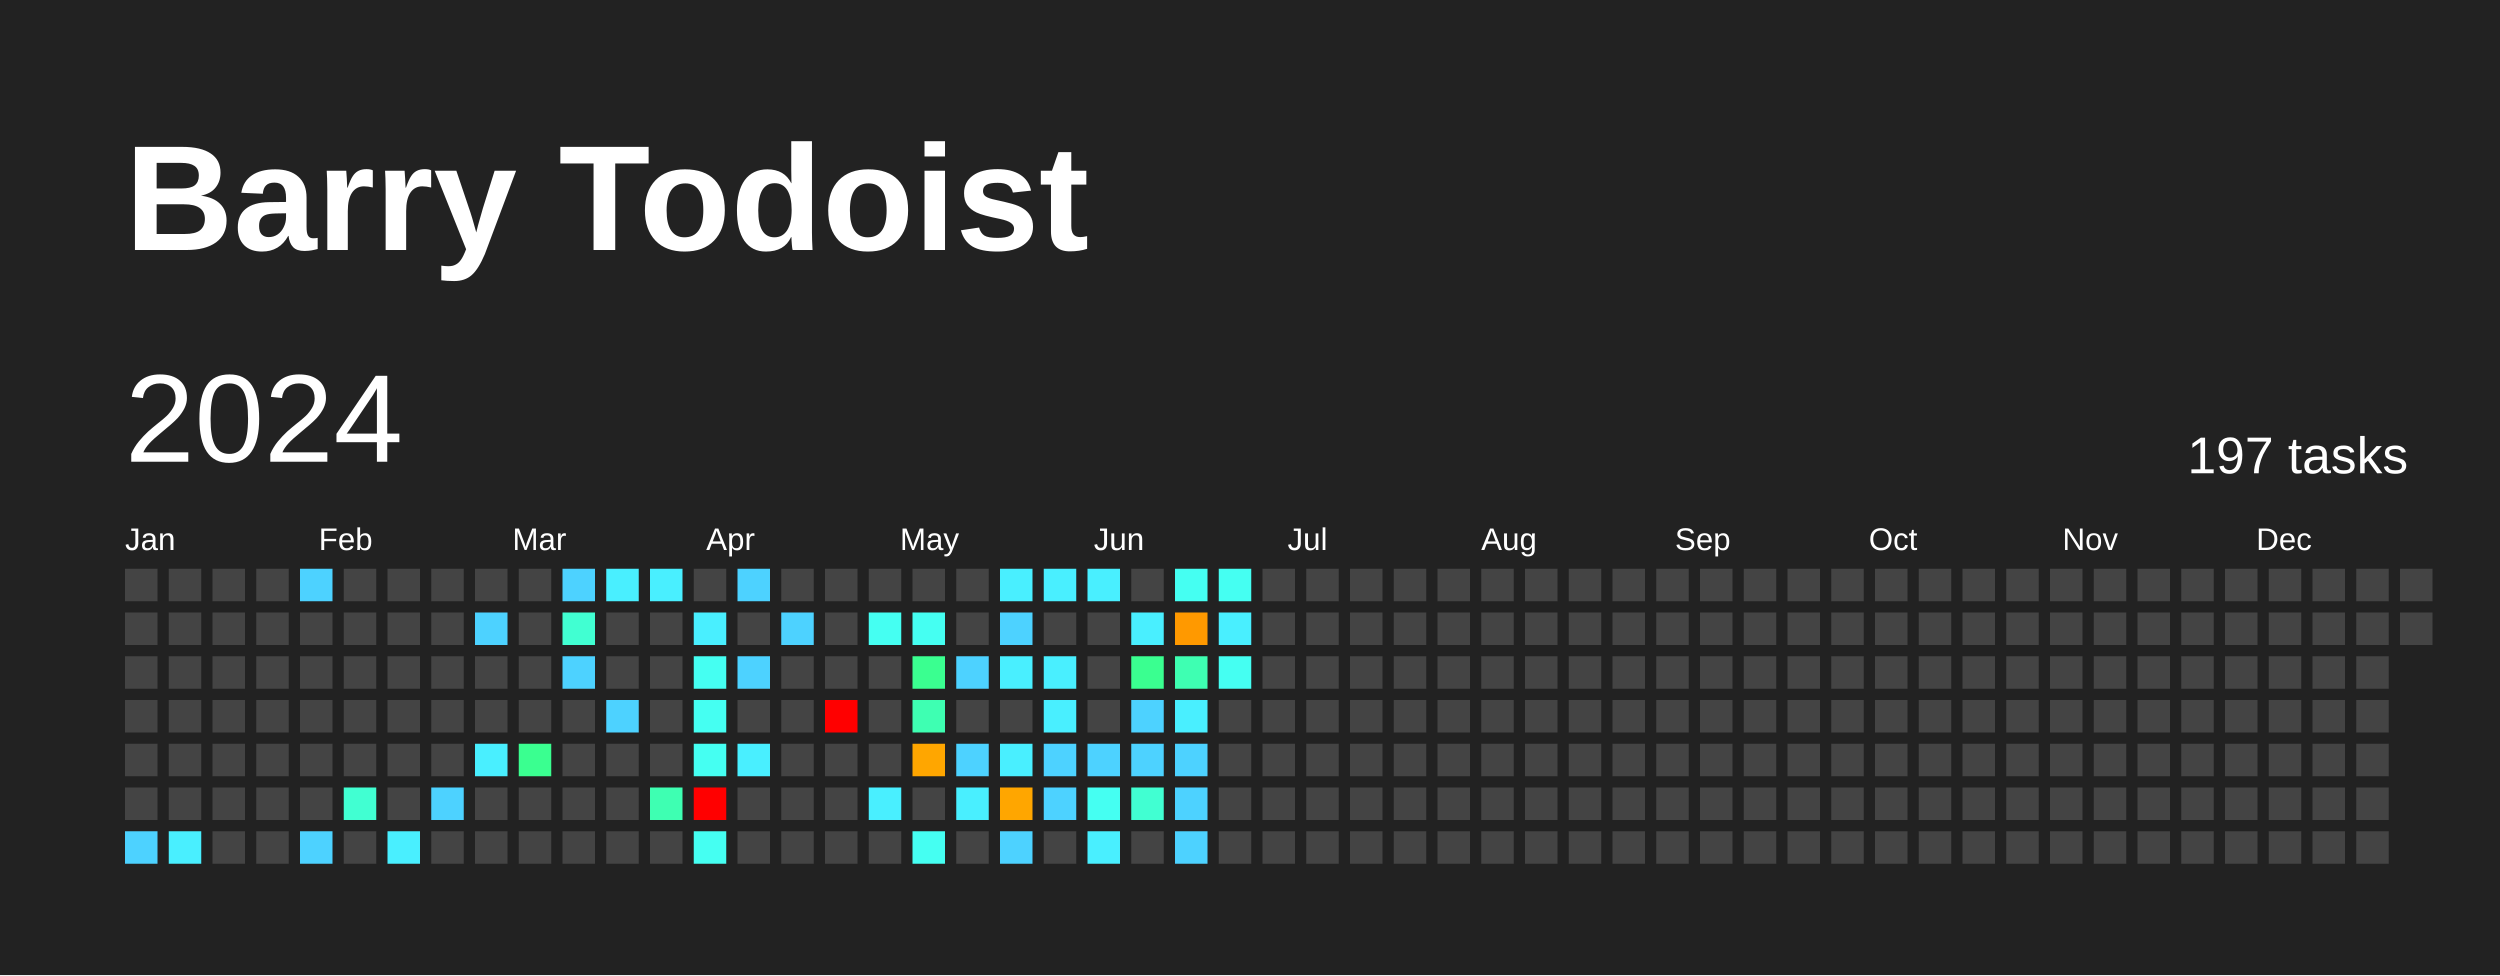
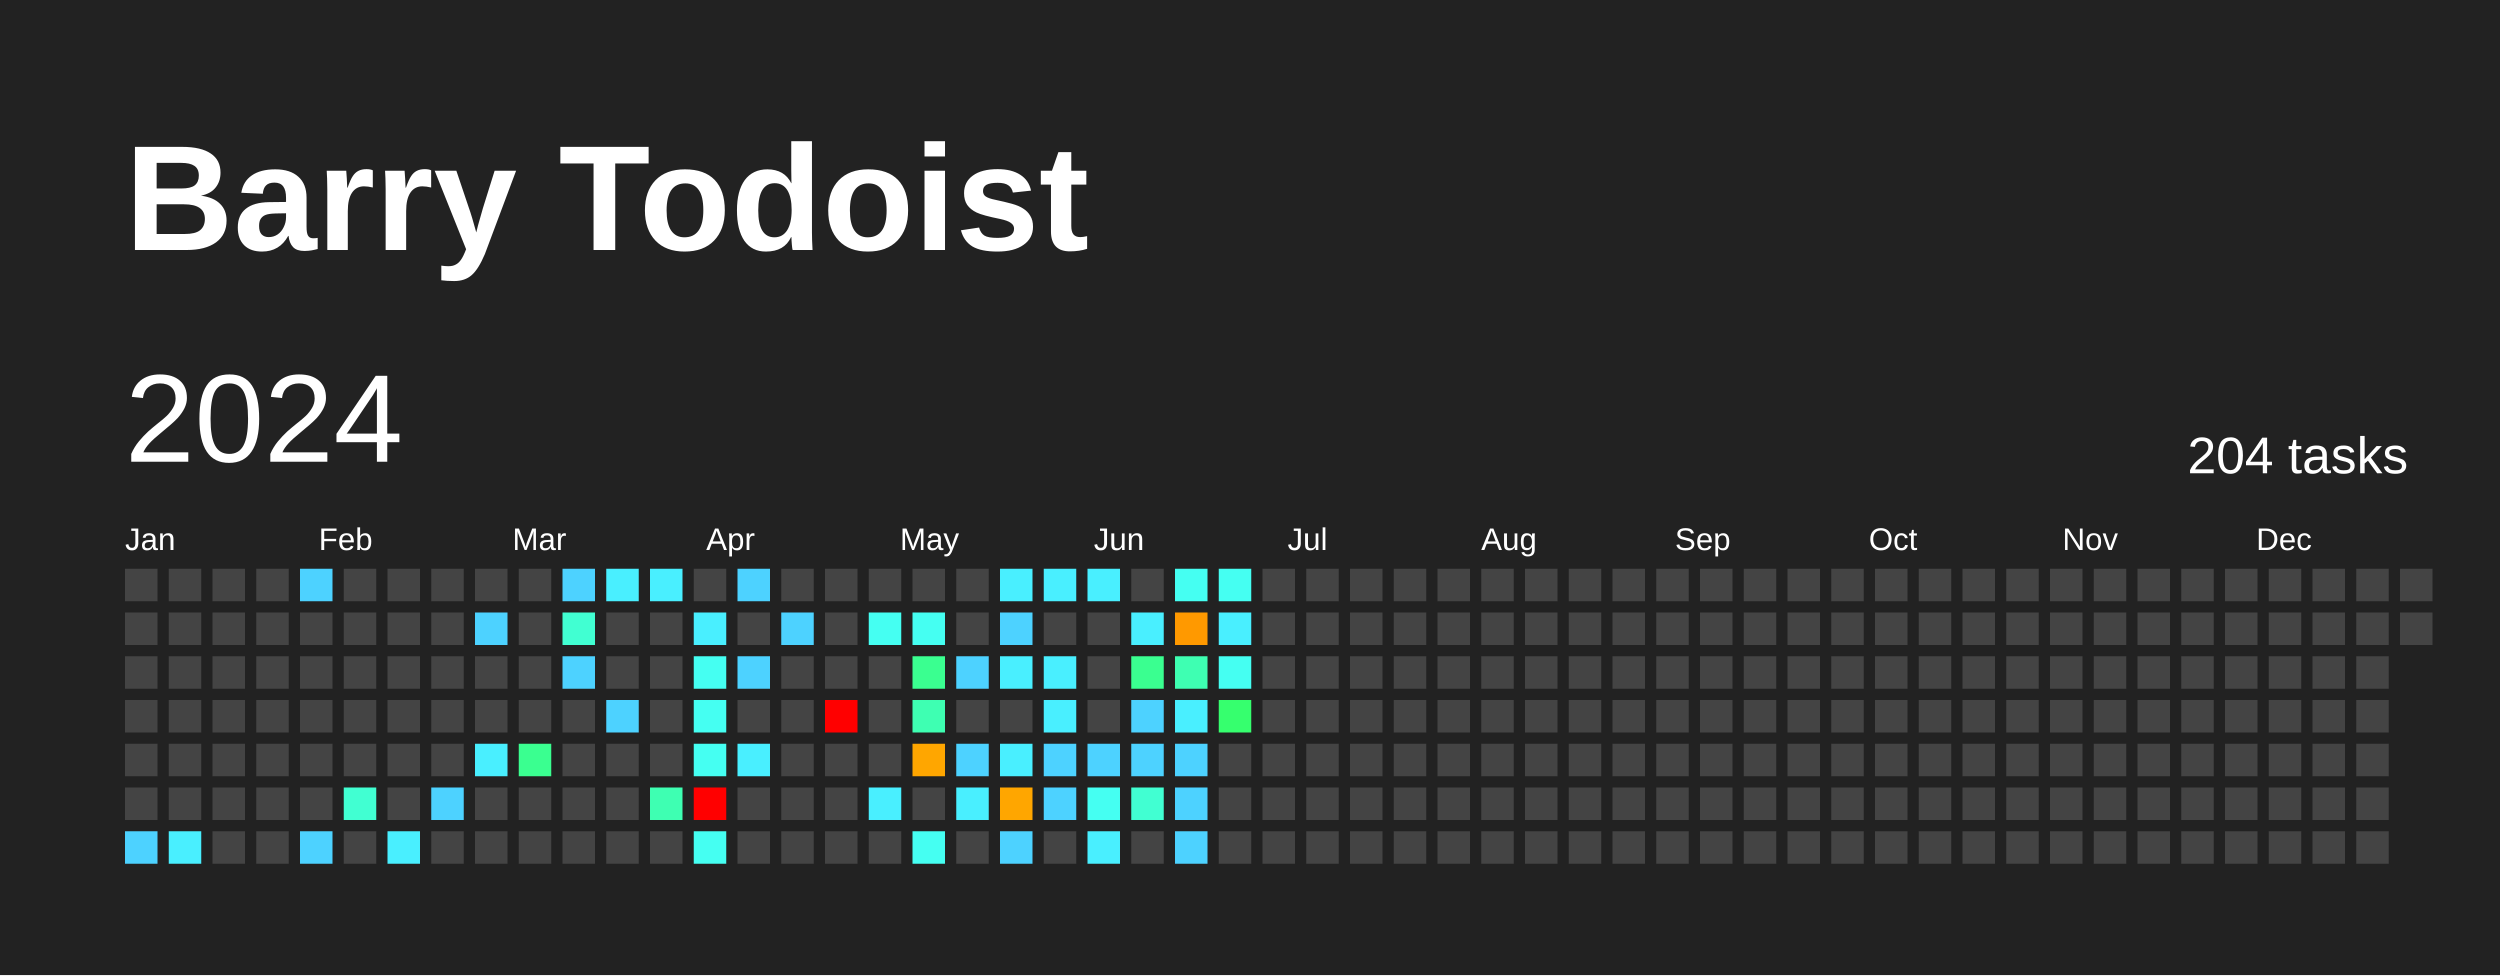
<svg xmlns="http://www.w3.org/2000/svg" baseProfile="full" height="78mm" version="1.1" viewBox="0,0,200,78" width="200mm">
  <defs />
  <rect fill="#222222" height="78" width="200" x="0" y="0" />
  <text fill="#FFFFFF" style="font-size:12px; font-family:Arial; font-weight:bold;" x="10" y="20">Barry Todoist</text>
  <text dominant-baseline="hanging" fill="#FFFFFF" style="font-size:10.0px; font-family:Arial;" x="10" y="30">2024</text>
-   <text dominant-baseline="hanging" fill="#FFFFFF" style="font-size:4.125px; font-family:Arial;" x="175" y="35">197 tasks</text>
+   <text dominant-baseline="hanging" fill="#FFFFFF" style="font-size:4.125px; font-family:Arial;" x="175" y="35">204 tasks</text>
  <text fill="#FFFFFF" style="font-size:2.5px; font-family:Arial" x="10.0" y="44">Jan</text>
  <text fill="#FFFFFF" style="font-size:2.5px; font-family:Arial" x="25.5" y="44">Feb</text>
  <text fill="#FFFFFF" style="font-size:2.5px; font-family:Arial" x="41.0" y="44">Mar</text>
  <text fill="#FFFFFF" style="font-size:2.5px; font-family:Arial" x="56.5" y="44">Apr</text>
  <text fill="#FFFFFF" style="font-size:2.5px; font-family:Arial" x="72.0" y="44">May</text>
  <text fill="#FFFFFF" style="font-size:2.5px; font-family:Arial" x="87.5" y="44">Jun</text>
  <text fill="#FFFFFF" style="font-size:2.5px; font-family:Arial" x="103.0" y="44">Jul</text>
  <text fill="#FFFFFF" style="font-size:2.5px; font-family:Arial" x="118.5" y="44">Aug</text>
  <text fill="#FFFFFF" style="font-size:2.5px; font-family:Arial" x="134.0" y="44">Sep</text>
  <text fill="#FFFFFF" style="font-size:2.5px; font-family:Arial" x="149.5" y="44">Oct</text>
  <text fill="#FFFFFF" style="font-size:2.5px; font-family:Arial" x="165.0" y="44">Nov</text>
  <text fill="#FFFFFF" style="font-size:2.5px; font-family:Arial" x="180.5" y="44">Dec</text>
  <rect fill="#444444" height="2.6" width="2.6" x="10.0" y="45.5" />
  <rect fill="#444444" height="2.6" width="2.6" x="10.0" y="49.0" />
  <rect fill="#444444" height="2.6" width="2.6" x="10.0" y="52.5" />
  <rect fill="#444444" height="2.6" width="2.6" x="10.0" y="56.0" />
  <rect fill="#444444" height="2.6" width="2.6" x="10.0" y="59.5" />
  <rect fill="#444444" height="2.6" width="2.6" x="10.0" y="63.0" />
  <rect fill="#4dd2ff" height="2.6" width="2.6" x="10.0" y="66.5" />
  <rect fill="#444444" height="2.6" width="2.6" x="13.5" y="45.5" />
  <rect fill="#444444" height="2.6" width="2.6" x="13.5" y="49.0" />
  <rect fill="#444444" height="2.6" width="2.6" x="13.5" y="52.5" />
  <rect fill="#444444" height="2.6" width="2.6" x="13.5" y="56.0" />
  <rect fill="#444444" height="2.6" width="2.6" x="13.5" y="59.5" />
  <rect fill="#444444" height="2.6" width="2.6" x="13.5" y="63.0" />
  <rect fill="#49efff" height="2.6" width="2.6" x="13.5" y="66.5" />
  <rect fill="#444444" height="2.6" width="2.6" x="17.0" y="45.5" />
  <rect fill="#444444" height="2.6" width="2.6" x="17.0" y="49.0" />
  <rect fill="#444444" height="2.6" width="2.6" x="17.0" y="52.5" />
  <rect fill="#444444" height="2.6" width="2.6" x="17.0" y="56.0" />
  <rect fill="#444444" height="2.6" width="2.6" x="17.0" y="59.5" />
  <rect fill="#444444" height="2.6" width="2.6" x="17.0" y="63.0" />
  <rect fill="#444444" height="2.6" width="2.6" x="17.0" y="66.5" />
  <rect fill="#444444" height="2.6" width="2.6" x="20.5" y="45.5" />
  <rect fill="#444444" height="2.6" width="2.6" x="20.5" y="49.0" />
  <rect fill="#444444" height="2.6" width="2.6" x="20.5" y="52.5" />
  <rect fill="#444444" height="2.6" width="2.6" x="20.5" y="56.0" />
  <rect fill="#444444" height="2.6" width="2.6" x="20.5" y="59.5" />
  <rect fill="#444444" height="2.6" width="2.6" x="20.5" y="63.0" />
  <rect fill="#444444" height="2.6" width="2.6" x="20.5" y="66.5" />
  <rect fill="#4dd2ff" height="2.6" width="2.6" x="24.0" y="45.5" />
  <rect fill="#444444" height="2.6" width="2.6" x="24.0" y="49.0" />
  <rect fill="#444444" height="2.6" width="2.6" x="24.0" y="52.5" />
  <rect fill="#444444" height="2.6" width="2.6" x="24.0" y="56.0" />
  <rect fill="#444444" height="2.6" width="2.6" x="24.0" y="59.5" />
  <rect fill="#444444" height="2.6" width="2.6" x="24.0" y="63.0" />
  <rect fill="#4dd2ff" height="2.6" width="2.6" x="24.0" y="66.5" />
  <rect fill="#444444" height="2.6" width="2.6" x="27.5" y="45.5" />
  <rect fill="#444444" height="2.6" width="2.6" x="27.5" y="49.0" />
  <rect fill="#444444" height="2.6" width="2.6" x="27.5" y="52.5" />
  <rect fill="#444444" height="2.6" width="2.6" x="27.5" y="56.0" />
  <rect fill="#444444" height="2.6" width="2.6" x="27.5" y="59.5" />
  <rect fill="#41ffd2" height="2.6" width="2.6" x="27.5" y="63.0" />
  <rect fill="#444444" height="2.6" width="2.6" x="27.5" y="66.5" />
  <rect fill="#444444" height="2.6" width="2.6" x="31.0" y="45.5" />
  <rect fill="#444444" height="2.6" width="2.6" x="31.0" y="49.0" />
  <rect fill="#444444" height="2.6" width="2.6" x="31.0" y="52.5" />
  <rect fill="#444444" height="2.6" width="2.6" x="31.0" y="56.0" />
  <rect fill="#444444" height="2.6" width="2.6" x="31.0" y="59.5" />
  <rect fill="#444444" height="2.6" width="2.6" x="31.0" y="63.0" />
  <rect fill="#49efff" height="2.6" width="2.6" x="31.0" y="66.5" />
  <rect fill="#444444" height="2.6" width="2.6" x="34.5" y="45.5" />
  <rect fill="#444444" height="2.6" width="2.6" x="34.5" y="49.0" />
  <rect fill="#444444" height="2.6" width="2.6" x="34.5" y="52.5" />
  <rect fill="#444444" height="2.6" width="2.6" x="34.5" y="56.0" />
  <rect fill="#444444" height="2.6" width="2.6" x="34.5" y="59.5" />
  <rect fill="#4dd2ff" height="2.6" width="2.6" x="34.5" y="63.0" />
  <rect fill="#444444" height="2.6" width="2.6" x="34.5" y="66.5" />
  <rect fill="#444444" height="2.6" width="2.6" x="38.0" y="45.5" />
  <rect fill="#4dd2ff" height="2.6" width="2.6" x="38.0" y="49.0" />
  <rect fill="#444444" height="2.6" width="2.6" x="38.0" y="52.5" />
  <rect fill="#444444" height="2.6" width="2.6" x="38.0" y="56.0" />
  <rect fill="#49efff" height="2.6" width="2.6" x="38.0" y="59.5" />
  <rect fill="#444444" height="2.6" width="2.6" x="38.0" y="63.0" />
  <rect fill="#444444" height="2.6" width="2.6" x="38.0" y="66.5" />
  <rect fill="#444444" height="2.6" width="2.6" x="41.5" y="45.5" />
  <rect fill="#444444" height="2.6" width="2.6" x="41.5" y="49.0" />
  <rect fill="#444444" height="2.6" width="2.6" x="41.5" y="52.5" />
  <rect fill="#444444" height="2.6" width="2.6" x="41.5" y="56.0" />
  <rect fill="#3aff90" height="2.6" width="2.6" x="41.5" y="59.5" />
  <rect fill="#444444" height="2.6" width="2.6" x="41.5" y="63.0" />
  <rect fill="#444444" height="2.6" width="2.6" x="41.5" y="66.5" />
  <rect fill="#4dd2ff" height="2.6" width="2.6" x="45.0" y="45.5" />
  <rect fill="#41ffd2" height="2.6" width="2.6" x="45.0" y="49.0" />
  <rect fill="#4dd2ff" height="2.6" width="2.6" x="45.0" y="52.5" />
  <rect fill="#444444" height="2.6" width="2.6" x="45.0" y="56.0" />
  <rect fill="#444444" height="2.6" width="2.6" x="45.0" y="59.5" />
  <rect fill="#444444" height="2.6" width="2.6" x="45.0" y="63.0" />
  <rect fill="#444444" height="2.6" width="2.6" x="45.0" y="66.5" />
  <rect fill="#49efff" height="2.6" width="2.6" x="48.5" y="45.5" />
  <rect fill="#444444" height="2.6" width="2.6" x="48.5" y="49.0" />
  <rect fill="#444444" height="2.6" width="2.6" x="48.5" y="52.5" />
  <rect fill="#4dd2ff" height="2.6" width="2.6" x="48.5" y="56.0" />
  <rect fill="#444444" height="2.6" width="2.6" x="48.5" y="59.5" />
  <rect fill="#444444" height="2.6" width="2.6" x="48.5" y="63.0" />
  <rect fill="#444444" height="2.6" width="2.6" x="48.5" y="66.5" />
  <rect fill="#49efff" height="2.6" width="2.6" x="52.0" y="45.5" />
  <rect fill="#444444" height="2.6" width="2.6" x="52.0" y="49.0" />
  <rect fill="#444444" height="2.6" width="2.6" x="52.0" y="52.5" />
  <rect fill="#444444" height="2.6" width="2.6" x="52.0" y="56.0" />
  <rect fill="#444444" height="2.6" width="2.6" x="52.0" y="59.5" />
  <rect fill="#3effb2" height="2.6" width="2.6" x="52.0" y="63.0" />
  <rect fill="#444444" height="2.6" width="2.6" x="52.0" y="66.5" />
  <rect fill="#444444" height="2.6" width="2.6" x="55.5" y="45.5" />
  <rect fill="#49efff" height="2.6" width="2.6" x="55.5" y="49.0" />
  <rect fill="#45fff2" height="2.6" width="2.6" x="55.5" y="52.5" />
  <rect fill="#45fff2" height="2.6" width="2.6" x="55.5" y="56.0" />
  <rect fill="#45fff2" height="2.6" width="2.6" x="55.5" y="59.5" />
  <rect fill="red" height="2.6" width="2.6" x="55.5" y="63.0" />
  <rect fill="#45fff2" height="2.6" width="2.6" x="55.5" y="66.5" />
  <rect fill="#4dd2ff" height="2.6" width="2.6" x="59.0" y="45.5" />
  <rect fill="#444444" height="2.6" width="2.6" x="59.0" y="49.0" />
  <rect fill="#4dd2ff" height="2.6" width="2.6" x="59.0" y="52.5" />
  <rect fill="#444444" height="2.6" width="2.6" x="59.0" y="56.0" />
  <rect fill="#49efff" height="2.6" width="2.6" x="59.0" y="59.5" />
  <rect fill="#444444" height="2.6" width="2.6" x="59.0" y="63.0" />
  <rect fill="#444444" height="2.6" width="2.6" x="59.0" y="66.5" />
  <rect fill="#444444" height="2.6" width="2.6" x="62.5" y="45.5" />
  <rect fill="#4dd2ff" height="2.6" width="2.6" x="62.5" y="49.0" />
  <rect fill="#444444" height="2.6" width="2.6" x="62.5" y="52.5" />
  <rect fill="#444444" height="2.6" width="2.6" x="62.5" y="56.0" />
  <rect fill="#444444" height="2.6" width="2.6" x="62.5" y="59.5" />
  <rect fill="#444444" height="2.6" width="2.6" x="62.5" y="63.0" />
  <rect fill="#444444" height="2.6" width="2.6" x="62.5" y="66.5" />
  <rect fill="#444444" height="2.6" width="2.6" x="66.0" y="45.5" />
  <rect fill="#444444" height="2.6" width="2.6" x="66.0" y="49.0" />
  <rect fill="#444444" height="2.6" width="2.6" x="66.0" y="52.5" />
  <rect fill="red" height="2.6" width="2.6" x="66.0" y="56.0" />
  <rect fill="#444444" height="2.6" width="2.6" x="66.0" y="59.5" />
  <rect fill="#444444" height="2.6" width="2.6" x="66.0" y="63.0" />
  <rect fill="#444444" height="2.6" width="2.6" x="66.0" y="66.5" />
  <rect fill="#444444" height="2.6" width="2.6" x="69.5" y="45.5" />
  <rect fill="#45fff2" height="2.6" width="2.6" x="69.5" y="49.0" />
  <rect fill="#444444" height="2.6" width="2.6" x="69.5" y="52.5" />
  <rect fill="#444444" height="2.6" width="2.6" x="69.5" y="56.0" />
  <rect fill="#444444" height="2.6" width="2.6" x="69.5" y="59.5" />
  <rect fill="#49efff" height="2.6" width="2.6" x="69.5" y="63.0" />
  <rect fill="#444444" height="2.6" width="2.6" x="69.5" y="66.5" />
  <rect fill="#444444" height="2.6" width="2.6" x="73.0" y="45.5" />
  <rect fill="#45fff2" height="2.6" width="2.6" x="73.0" y="49.0" />
  <rect fill="#3aff90" height="2.6" width="2.6" x="73.0" y="52.5" />
  <rect fill="#3effb2" height="2.6" width="2.6" x="73.0" y="56.0" />
  <rect fill="#ffa600" height="2.6" width="2.6" x="73.0" y="59.5" />
  <rect fill="#444444" height="2.6" width="2.6" x="73.0" y="63.0" />
  <rect fill="#45fff2" height="2.6" width="2.6" x="73.0" y="66.5" />
  <rect fill="#444444" height="2.6" width="2.6" x="76.5" y="45.5" />
  <rect fill="#444444" height="2.6" width="2.6" x="76.5" y="49.0" />
  <rect fill="#4dd2ff" height="2.6" width="2.6" x="76.5" y="52.5" />
  <rect fill="#444444" height="2.6" width="2.6" x="76.5" y="56.0" />
  <rect fill="#4dd2ff" height="2.6" width="2.6" x="76.5" y="59.5" />
  <rect fill="#49efff" height="2.6" width="2.6" x="76.5" y="63.0" />
  <rect fill="#444444" height="2.6" width="2.6" x="76.5" y="66.5" />
  <rect fill="#49efff" height="2.6" width="2.6" x="80.0" y="45.5" />
  <rect fill="#4dd2ff" height="2.6" width="2.6" x="80.0" y="49.0" />
  <rect fill="#49efff" height="2.6" width="2.6" x="80.0" y="52.5" />
  <rect fill="#444444" height="2.6" width="2.6" x="80.0" y="56.0" />
  <rect fill="#49efff" height="2.6" width="2.6" x="80.0" y="59.5" />
  <rect fill="#ffa600" height="2.6" width="2.6" x="80.0" y="63.0" />
  <rect fill="#4dd2ff" height="2.6" width="2.6" x="80.0" y="66.5" />
  <rect fill="#49efff" height="2.6" width="2.6" x="83.5" y="45.5" />
  <rect fill="#444444" height="2.6" width="2.6" x="83.5" y="49.0" />
  <rect fill="#49efff" height="2.6" width="2.6" x="83.5" y="52.5" />
  <rect fill="#49efff" height="2.6" width="2.6" x="83.5" y="56.0" />
  <rect fill="#4dd2ff" height="2.6" width="2.6" x="83.5" y="59.5" />
  <rect fill="#4dd2ff" height="2.6" width="2.6" x="83.5" y="63.0" />
  <rect fill="#444444" height="2.6" width="2.6" x="83.5" y="66.5" />
  <rect fill="#49efff" height="2.6" width="2.6" x="87.0" y="45.5" />
  <rect fill="#444444" height="2.6" width="2.6" x="87.0" y="49.0" />
  <rect fill="#444444" height="2.6" width="2.6" x="87.0" y="52.5" />
  <rect fill="#444444" height="2.6" width="2.6" x="87.0" y="56.0" />
  <rect fill="#4dd2ff" height="2.6" width="2.6" x="87.0" y="59.5" />
  <rect fill="#45fff2" height="2.6" width="2.6" x="87.0" y="63.0" />
  <rect fill="#49efff" height="2.6" width="2.6" x="87.0" y="66.5" />
  <rect fill="#444444" height="2.6" width="2.6" x="90.5" y="45.5" />
  <rect fill="#49efff" height="2.6" width="2.6" x="90.5" y="49.0" />
  <rect fill="#3aff90" height="2.6" width="2.6" x="90.5" y="52.5" />
  <rect fill="#4dd2ff" height="2.6" width="2.6" x="90.5" y="56.0" />
  <rect fill="#4dd2ff" height="2.6" width="2.6" x="90.5" y="59.5" />
  <rect fill="#41ffd2" height="2.6" width="2.6" x="90.5" y="63.0" />
  <rect fill="#444444" height="2.6" width="2.6" x="90.5" y="66.5" />
  <rect fill="#45fff2" height="2.6" width="2.6" x="94.0" y="45.5" />
  <rect fill="#ff9900" height="2.6" width="2.6" x="94.0" y="49.0" />
  <rect fill="#3effb2" height="2.6" width="2.6" x="94.0" y="52.5" />
  <rect fill="#49efff" height="2.6" width="2.6" x="94.0" y="56.0" />
  <rect fill="#4dd2ff" height="2.6" width="2.6" x="94.0" y="59.5" />
  <rect fill="#4dd2ff" height="2.6" width="2.6" x="94.0" y="63.0" />
  <rect fill="#4dd2ff" height="2.6" width="2.6" x="94.0" y="66.5" />
  <rect fill="#45fff2" height="2.6" width="2.6" x="97.5" y="45.5" />
  <rect fill="#49efff" height="2.6" width="2.6" x="97.5" y="49.0" />
  <rect fill="#45fff2" height="2.6" width="2.6" x="97.5" y="52.5" />
-   <rect fill="#444444" height="2.6" width="2.6" x="97.5" y="56.0" />
+   <rect fill="#36ff6e" height="2.6" width="2.6" x="97.5" y="56.0" />
  <rect fill="#444444" height="2.6" width="2.6" x="97.5" y="59.5" />
  <rect fill="#444444" height="2.6" width="2.6" x="97.5" y="63.0" />
  <rect fill="#444444" height="2.6" width="2.6" x="97.5" y="66.5" />
  <rect fill="#444444" height="2.6" width="2.6" x="101.0" y="45.5" />
  <rect fill="#444444" height="2.6" width="2.6" x="101.0" y="49.0" />
  <rect fill="#444444" height="2.6" width="2.6" x="101.0" y="52.5" />
  <rect fill="#444444" height="2.6" width="2.6" x="101.0" y="56.0" />
  <rect fill="#444444" height="2.6" width="2.6" x="101.0" y="59.5" />
  <rect fill="#444444" height="2.6" width="2.6" x="101.0" y="63.0" />
  <rect fill="#444444" height="2.6" width="2.6" x="101.0" y="66.5" />
  <rect fill="#444444" height="2.6" width="2.6" x="104.5" y="45.5" />
  <rect fill="#444444" height="2.6" width="2.6" x="104.5" y="49.0" />
  <rect fill="#444444" height="2.6" width="2.6" x="104.5" y="52.5" />
  <rect fill="#444444" height="2.6" width="2.6" x="104.5" y="56.0" />
  <rect fill="#444444" height="2.6" width="2.6" x="104.5" y="59.5" />
  <rect fill="#444444" height="2.6" width="2.6" x="104.5" y="63.0" />
  <rect fill="#444444" height="2.6" width="2.6" x="104.5" y="66.5" />
  <rect fill="#444444" height="2.6" width="2.6" x="108.0" y="45.5" />
  <rect fill="#444444" height="2.6" width="2.6" x="108.0" y="49.0" />
  <rect fill="#444444" height="2.6" width="2.6" x="108.0" y="52.5" />
  <rect fill="#444444" height="2.6" width="2.6" x="108.0" y="56.0" />
  <rect fill="#444444" height="2.6" width="2.6" x="108.0" y="59.5" />
  <rect fill="#444444" height="2.6" width="2.6" x="108.0" y="63.0" />
  <rect fill="#444444" height="2.6" width="2.6" x="108.0" y="66.5" />
  <rect fill="#444444" height="2.6" width="2.6" x="111.5" y="45.5" />
  <rect fill="#444444" height="2.6" width="2.6" x="111.5" y="49.0" />
  <rect fill="#444444" height="2.6" width="2.6" x="111.5" y="52.5" />
  <rect fill="#444444" height="2.6" width="2.6" x="111.5" y="56.0" />
  <rect fill="#444444" height="2.6" width="2.6" x="111.5" y="59.5" />
  <rect fill="#444444" height="2.6" width="2.6" x="111.5" y="63.0" />
  <rect fill="#444444" height="2.6" width="2.6" x="111.5" y="66.5" />
  <rect fill="#444444" height="2.6" width="2.6" x="115.0" y="45.5" />
  <rect fill="#444444" height="2.6" width="2.6" x="115.0" y="49.0" />
  <rect fill="#444444" height="2.6" width="2.6" x="115.0" y="52.5" />
  <rect fill="#444444" height="2.6" width="2.6" x="115.0" y="56.0" />
  <rect fill="#444444" height="2.6" width="2.6" x="115.0" y="59.5" />
  <rect fill="#444444" height="2.6" width="2.6" x="115.0" y="63.0" />
  <rect fill="#444444" height="2.6" width="2.6" x="115.0" y="66.5" />
  <rect fill="#444444" height="2.6" width="2.6" x="118.5" y="45.5" />
  <rect fill="#444444" height="2.6" width="2.6" x="118.5" y="49.0" />
  <rect fill="#444444" height="2.6" width="2.6" x="118.5" y="52.5" />
  <rect fill="#444444" height="2.6" width="2.6" x="118.5" y="56.0" />
  <rect fill="#444444" height="2.6" width="2.6" x="118.5" y="59.5" />
  <rect fill="#444444" height="2.6" width="2.6" x="118.5" y="63.0" />
  <rect fill="#444444" height="2.6" width="2.6" x="118.5" y="66.5" />
  <rect fill="#444444" height="2.6" width="2.6" x="122.0" y="45.5" />
  <rect fill="#444444" height="2.6" width="2.6" x="122.0" y="49.0" />
  <rect fill="#444444" height="2.6" width="2.6" x="122.0" y="52.5" />
  <rect fill="#444444" height="2.6" width="2.6" x="122.0" y="56.0" />
  <rect fill="#444444" height="2.6" width="2.6" x="122.0" y="59.5" />
  <rect fill="#444444" height="2.6" width="2.6" x="122.0" y="63.0" />
  <rect fill="#444444" height="2.6" width="2.6" x="122.0" y="66.5" />
  <rect fill="#444444" height="2.6" width="2.6" x="125.5" y="45.5" />
  <rect fill="#444444" height="2.6" width="2.6" x="125.5" y="49.0" />
  <rect fill="#444444" height="2.6" width="2.6" x="125.5" y="52.5" />
  <rect fill="#444444" height="2.6" width="2.6" x="125.5" y="56.0" />
  <rect fill="#444444" height="2.6" width="2.6" x="125.5" y="59.5" />
  <rect fill="#444444" height="2.6" width="2.6" x="125.5" y="63.0" />
  <rect fill="#444444" height="2.6" width="2.6" x="125.5" y="66.5" />
  <rect fill="#444444" height="2.6" width="2.6" x="129.0" y="45.5" />
  <rect fill="#444444" height="2.6" width="2.6" x="129.0" y="49.0" />
  <rect fill="#444444" height="2.6" width="2.6" x="129.0" y="52.5" />
  <rect fill="#444444" height="2.6" width="2.6" x="129.0" y="56.0" />
  <rect fill="#444444" height="2.6" width="2.6" x="129.0" y="59.5" />
  <rect fill="#444444" height="2.6" width="2.6" x="129.0" y="63.0" />
  <rect fill="#444444" height="2.6" width="2.6" x="129.0" y="66.5" />
  <rect fill="#444444" height="2.6" width="2.6" x="132.5" y="45.5" />
  <rect fill="#444444" height="2.6" width="2.6" x="132.5" y="49.0" />
  <rect fill="#444444" height="2.6" width="2.6" x="132.5" y="52.5" />
  <rect fill="#444444" height="2.6" width="2.6" x="132.5" y="56.0" />
  <rect fill="#444444" height="2.6" width="2.6" x="132.5" y="59.5" />
  <rect fill="#444444" height="2.6" width="2.6" x="132.5" y="63.0" />
  <rect fill="#444444" height="2.6" width="2.6" x="132.5" y="66.5" />
  <rect fill="#444444" height="2.6" width="2.6" x="136.0" y="45.5" />
  <rect fill="#444444" height="2.6" width="2.6" x="136.0" y="49.0" />
  <rect fill="#444444" height="2.6" width="2.6" x="136.0" y="52.5" />
  <rect fill="#444444" height="2.6" width="2.6" x="136.0" y="56.0" />
  <rect fill="#444444" height="2.6" width="2.6" x="136.0" y="59.5" />
  <rect fill="#444444" height="2.6" width="2.6" x="136.0" y="63.0" />
  <rect fill="#444444" height="2.6" width="2.6" x="136.0" y="66.5" />
  <rect fill="#444444" height="2.6" width="2.6" x="139.5" y="45.5" />
  <rect fill="#444444" height="2.6" width="2.6" x="139.5" y="49.0" />
  <rect fill="#444444" height="2.6" width="2.6" x="139.5" y="52.5" />
  <rect fill="#444444" height="2.6" width="2.6" x="139.5" y="56.0" />
  <rect fill="#444444" height="2.6" width="2.6" x="139.5" y="59.5" />
  <rect fill="#444444" height="2.6" width="2.6" x="139.5" y="63.0" />
  <rect fill="#444444" height="2.6" width="2.6" x="139.5" y="66.5" />
  <rect fill="#444444" height="2.6" width="2.6" x="143.0" y="45.5" />
  <rect fill="#444444" height="2.6" width="2.6" x="143.0" y="49.0" />
  <rect fill="#444444" height="2.6" width="2.6" x="143.0" y="52.5" />
  <rect fill="#444444" height="2.6" width="2.6" x="143.0" y="56.0" />
  <rect fill="#444444" height="2.6" width="2.6" x="143.0" y="59.5" />
  <rect fill="#444444" height="2.6" width="2.6" x="143.0" y="63.0" />
  <rect fill="#444444" height="2.6" width="2.6" x="143.0" y="66.5" />
  <rect fill="#444444" height="2.6" width="2.6" x="146.5" y="45.5" />
  <rect fill="#444444" height="2.6" width="2.6" x="146.5" y="49.0" />
  <rect fill="#444444" height="2.6" width="2.6" x="146.5" y="52.5" />
  <rect fill="#444444" height="2.6" width="2.6" x="146.5" y="56.0" />
  <rect fill="#444444" height="2.6" width="2.6" x="146.5" y="59.5" />
  <rect fill="#444444" height="2.6" width="2.6" x="146.5" y="63.0" />
  <rect fill="#444444" height="2.6" width="2.6" x="146.5" y="66.5" />
  <rect fill="#444444" height="2.6" width="2.6" x="150.0" y="45.5" />
  <rect fill="#444444" height="2.6" width="2.6" x="150.0" y="49.0" />
  <rect fill="#444444" height="2.6" width="2.6" x="150.0" y="52.5" />
  <rect fill="#444444" height="2.6" width="2.6" x="150.0" y="56.0" />
  <rect fill="#444444" height="2.6" width="2.6" x="150.0" y="59.5" />
  <rect fill="#444444" height="2.6" width="2.6" x="150.0" y="63.0" />
  <rect fill="#444444" height="2.6" width="2.6" x="150.0" y="66.5" />
  <rect fill="#444444" height="2.6" width="2.6" x="153.5" y="45.5" />
  <rect fill="#444444" height="2.6" width="2.6" x="153.5" y="49.0" />
  <rect fill="#444444" height="2.6" width="2.6" x="153.5" y="52.5" />
  <rect fill="#444444" height="2.6" width="2.6" x="153.5" y="56.0" />
  <rect fill="#444444" height="2.6" width="2.6" x="153.5" y="59.5" />
  <rect fill="#444444" height="2.6" width="2.6" x="153.5" y="63.0" />
  <rect fill="#444444" height="2.6" width="2.6" x="153.5" y="66.5" />
  <rect fill="#444444" height="2.6" width="2.6" x="157.0" y="45.5" />
  <rect fill="#444444" height="2.6" width="2.6" x="157.0" y="49.0" />
  <rect fill="#444444" height="2.6" width="2.6" x="157.0" y="52.5" />
  <rect fill="#444444" height="2.6" width="2.6" x="157.0" y="56.0" />
  <rect fill="#444444" height="2.6" width="2.6" x="157.0" y="59.5" />
  <rect fill="#444444" height="2.6" width="2.6" x="157.0" y="63.0" />
  <rect fill="#444444" height="2.6" width="2.6" x="157.0" y="66.5" />
  <rect fill="#444444" height="2.6" width="2.6" x="160.5" y="45.5" />
  <rect fill="#444444" height="2.6" width="2.6" x="160.5" y="49.0" />
  <rect fill="#444444" height="2.6" width="2.6" x="160.5" y="52.5" />
  <rect fill="#444444" height="2.6" width="2.6" x="160.5" y="56.0" />
  <rect fill="#444444" height="2.6" width="2.6" x="160.5" y="59.5" />
  <rect fill="#444444" height="2.6" width="2.6" x="160.5" y="63.0" />
  <rect fill="#444444" height="2.6" width="2.6" x="160.5" y="66.5" />
  <rect fill="#444444" height="2.6" width="2.6" x="164.0" y="45.5" />
  <rect fill="#444444" height="2.6" width="2.6" x="164.0" y="49.0" />
  <rect fill="#444444" height="2.6" width="2.6" x="164.0" y="52.5" />
  <rect fill="#444444" height="2.6" width="2.6" x="164.0" y="56.0" />
  <rect fill="#444444" height="2.6" width="2.6" x="164.0" y="59.5" />
  <rect fill="#444444" height="2.6" width="2.6" x="164.0" y="63.0" />
  <rect fill="#444444" height="2.6" width="2.6" x="164.0" y="66.5" />
  <rect fill="#444444" height="2.6" width="2.6" x="167.5" y="45.5" />
  <rect fill="#444444" height="2.6" width="2.6" x="167.5" y="49.0" />
  <rect fill="#444444" height="2.6" width="2.6" x="167.5" y="52.5" />
  <rect fill="#444444" height="2.6" width="2.6" x="167.5" y="56.0" />
  <rect fill="#444444" height="2.6" width="2.6" x="167.5" y="59.5" />
  <rect fill="#444444" height="2.6" width="2.6" x="167.5" y="63.0" />
  <rect fill="#444444" height="2.6" width="2.6" x="167.5" y="66.5" />
  <rect fill="#444444" height="2.6" width="2.6" x="171.0" y="45.5" />
  <rect fill="#444444" height="2.6" width="2.6" x="171.0" y="49.0" />
  <rect fill="#444444" height="2.6" width="2.6" x="171.0" y="52.5" />
  <rect fill="#444444" height="2.6" width="2.6" x="171.0" y="56.0" />
  <rect fill="#444444" height="2.6" width="2.6" x="171.0" y="59.5" />
  <rect fill="#444444" height="2.6" width="2.6" x="171.0" y="63.0" />
  <rect fill="#444444" height="2.6" width="2.6" x="171.0" y="66.5" />
  <rect fill="#444444" height="2.6" width="2.6" x="174.5" y="45.5" />
  <rect fill="#444444" height="2.6" width="2.6" x="174.5" y="49.0" />
  <rect fill="#444444" height="2.6" width="2.6" x="174.5" y="52.5" />
  <rect fill="#444444" height="2.6" width="2.6" x="174.5" y="56.0" />
  <rect fill="#444444" height="2.6" width="2.6" x="174.5" y="59.5" />
  <rect fill="#444444" height="2.6" width="2.6" x="174.5" y="63.0" />
  <rect fill="#444444" height="2.6" width="2.6" x="174.5" y="66.5" />
  <rect fill="#444444" height="2.6" width="2.6" x="178.0" y="45.5" />
  <rect fill="#444444" height="2.6" width="2.6" x="178.0" y="49.0" />
  <rect fill="#444444" height="2.6" width="2.6" x="178.0" y="52.5" />
  <rect fill="#444444" height="2.6" width="2.6" x="178.0" y="56.0" />
  <rect fill="#444444" height="2.6" width="2.6" x="178.0" y="59.5" />
  <rect fill="#444444" height="2.6" width="2.6" x="178.0" y="63.0" />
  <rect fill="#444444" height="2.6" width="2.6" x="178.0" y="66.5" />
  <rect fill="#444444" height="2.6" width="2.6" x="181.5" y="45.5" />
  <rect fill="#444444" height="2.6" width="2.6" x="181.5" y="49.0" />
  <rect fill="#444444" height="2.6" width="2.6" x="181.5" y="52.5" />
  <rect fill="#444444" height="2.6" width="2.6" x="181.5" y="56.0" />
  <rect fill="#444444" height="2.6" width="2.6" x="181.5" y="59.5" />
  <rect fill="#444444" height="2.6" width="2.6" x="181.5" y="63.0" />
  <rect fill="#444444" height="2.6" width="2.6" x="181.5" y="66.5" />
  <rect fill="#444444" height="2.6" width="2.6" x="185.0" y="45.5" />
  <rect fill="#444444" height="2.6" width="2.6" x="185.0" y="49.0" />
  <rect fill="#444444" height="2.6" width="2.6" x="185.0" y="52.5" />
  <rect fill="#444444" height="2.6" width="2.6" x="185.0" y="56.0" />
  <rect fill="#444444" height="2.6" width="2.6" x="185.0" y="59.5" />
  <rect fill="#444444" height="2.6" width="2.6" x="185.0" y="63.0" />
  <rect fill="#444444" height="2.6" width="2.6" x="185.0" y="66.5" />
  <rect fill="#444444" height="2.6" width="2.6" x="188.5" y="45.5" />
  <rect fill="#444444" height="2.6" width="2.6" x="188.5" y="49.0" />
  <rect fill="#444444" height="2.6" width="2.6" x="188.5" y="52.5" />
  <rect fill="#444444" height="2.6" width="2.6" x="188.5" y="56.0" />
  <rect fill="#444444" height="2.6" width="2.6" x="188.5" y="59.5" />
  <rect fill="#444444" height="2.6" width="2.6" x="188.5" y="63.0" />
  <rect fill="#444444" height="2.6" width="2.6" x="188.5" y="66.5" />
  <rect fill="#444444" height="2.6" width="2.6" x="192.0" y="45.5" />
  <rect fill="#444444" height="2.6" width="2.6" x="192.0" y="49.0" />
</svg>
